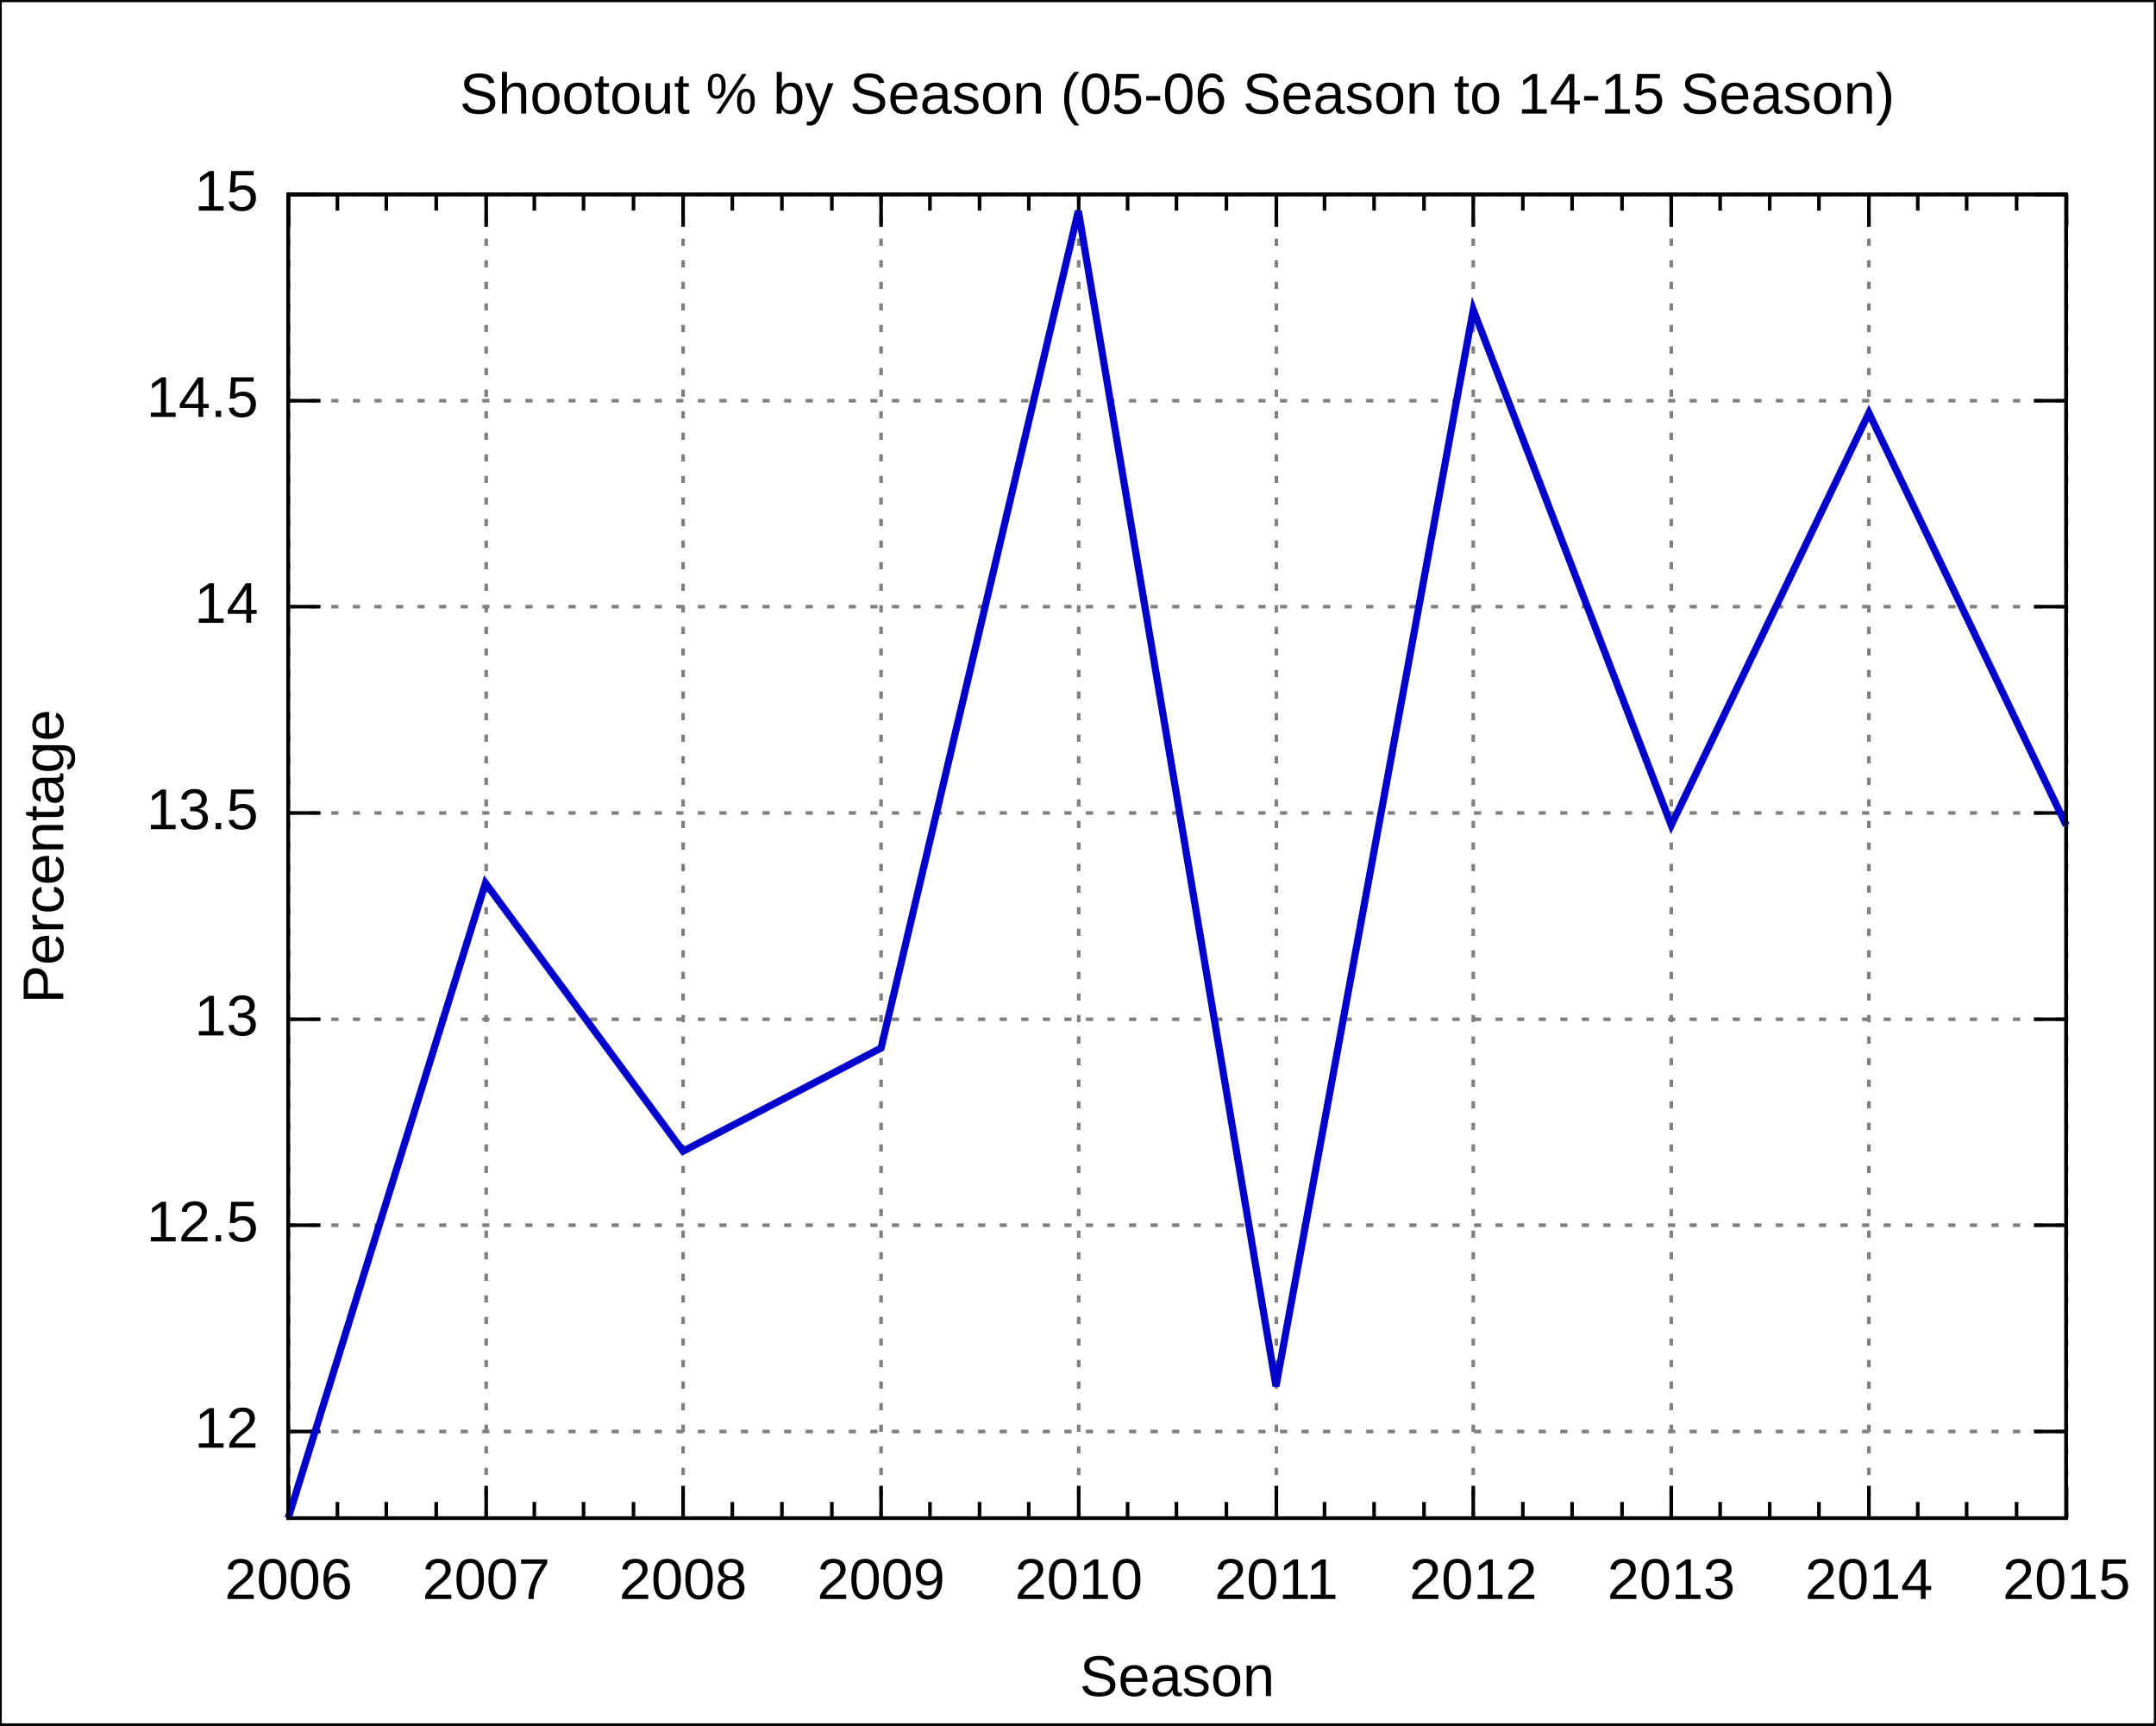
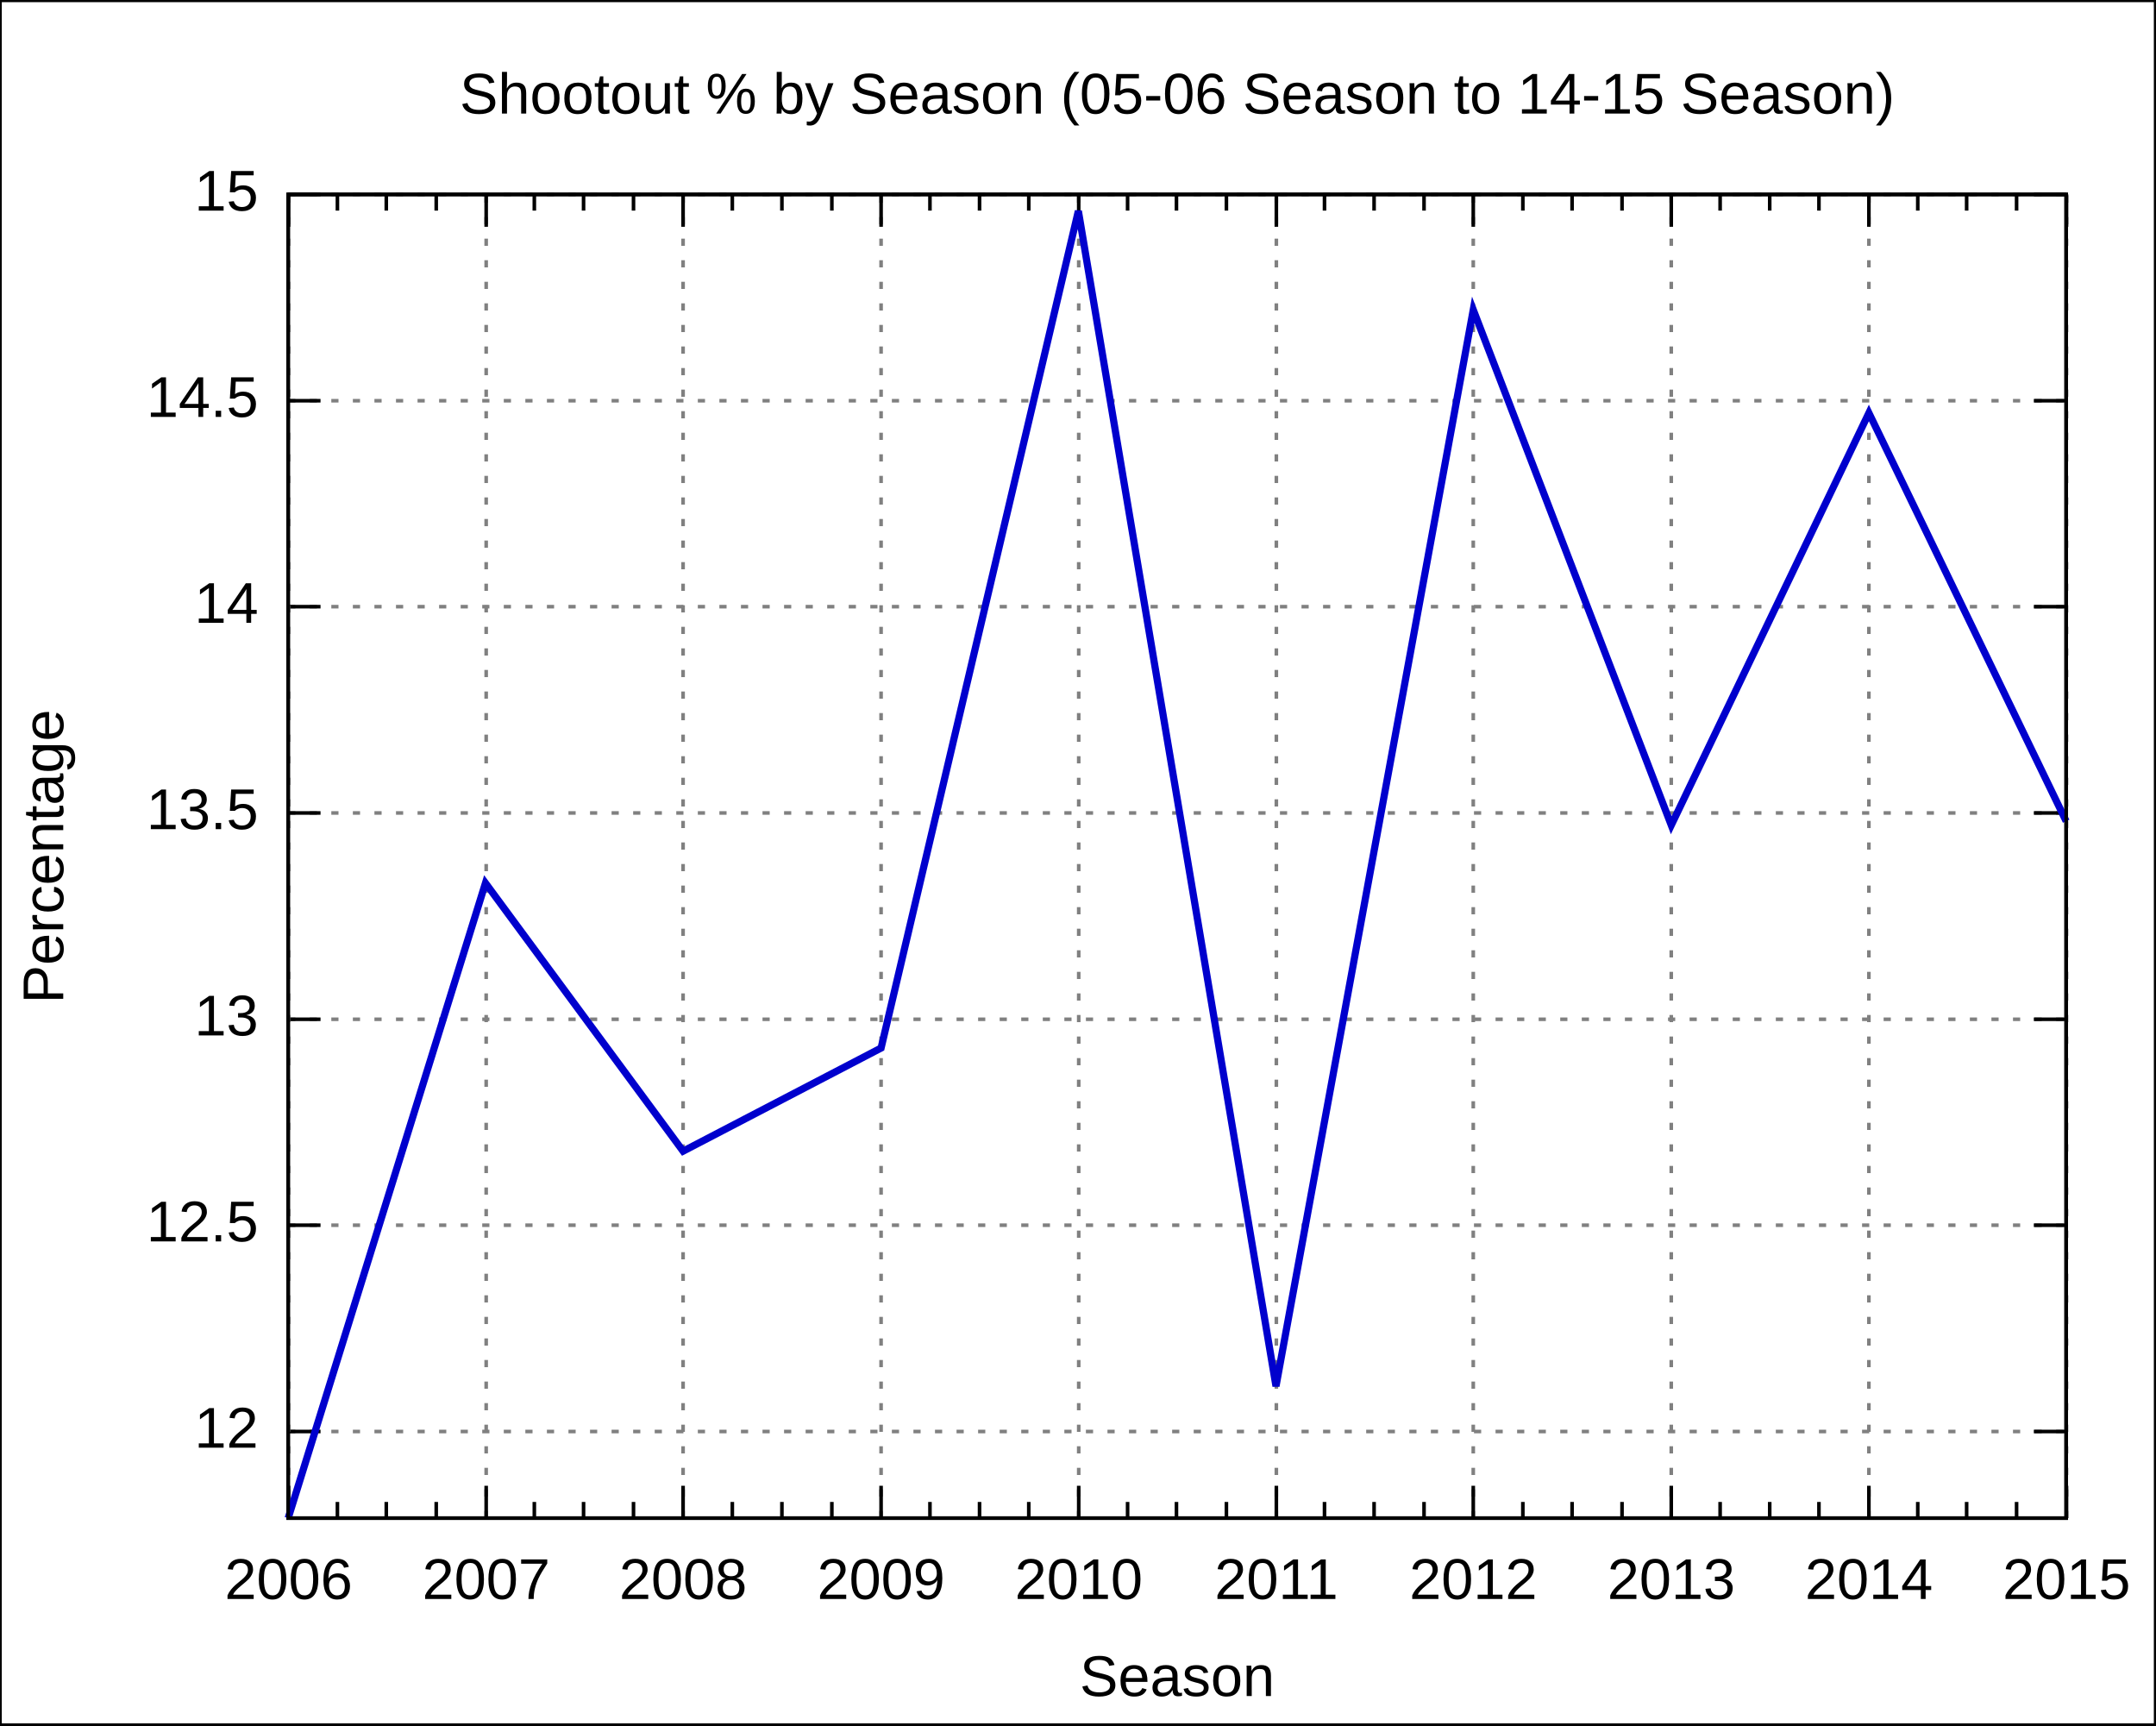
<svg xmlns="http://www.w3.org/2000/svg" xmlns:xlink="http://www.w3.org/1999/xlink" width="600" height="480" viewBox="0 0 600 480">
  <g id="gnuplot_canvas">
    <rect x="0" y="0" width="600" height="480" fill="none" />
    <defs>
      <circle id="gpDot" r="0.5" stroke-width="0.5" />
      <path id="gpPt0" stroke-width="0.222" stroke="currentColor" d="M-1,0 h2 M0,-1 v2" />
      <path id="gpPt1" stroke-width="0.222" stroke="currentColor" d="M-1,-1 L1,1 M1,-1 L-1,1" />
      <path id="gpPt2" stroke-width="0.222" stroke="currentColor" d="M-1,0 L1,0 M0,-1 L0,1 M-1,-1 L1,1 M-1,1 L1,-1" />
      <rect id="gpPt3" stroke-width="0.222" stroke="currentColor" x="-1" y="-1" width="2" height="2" />
      <rect id="gpPt4" stroke-width="0.222" stroke="currentColor" fill="currentColor" x="-1" y="-1" width="2" height="2" />
      <circle id="gpPt5" stroke-width="0.222" stroke="currentColor" cx="0" cy="0" r="1" />
      <use xlink:href="#gpPt5" id="gpPt6" fill="currentColor" stroke="none" />
      <path id="gpPt7" stroke-width="0.222" stroke="currentColor" d="M0,-1.33 L-1.33,0.67 L1.33,0.67 z" />
      <use xlink:href="#gpPt7" id="gpPt8" fill="currentColor" stroke="none" />
      <use xlink:href="#gpPt7" id="gpPt9" stroke="currentColor" transform="rotate(180)" />
      <use xlink:href="#gpPt9" id="gpPt10" fill="currentColor" stroke="none" />
      <use xlink:href="#gpPt3" id="gpPt11" stroke="currentColor" transform="rotate(45)" />
      <use xlink:href="#gpPt11" id="gpPt12" fill="currentColor" stroke="none" />
    </defs>
    <g style="fill:none; color:white; stroke:currentColor; stroke-width:1.00; stroke-linecap:butt; stroke-linejoin:miter">
</g>
    <g style="fill:none; color:black; stroke:currentColor; stroke-width:1.00; stroke-linecap:butt; stroke-linejoin:miter">
      <g style="stroke:none; shape-rendering:crispEdges">
        <polygon fill="rgb(255, 255, 255)" points="0.0,480.0 599.9,480.0 599.9,0.1 0.0,0.1 " />
      </g>
      <path stroke="black" d="M0.0,480.0 L0.0,0.1 L599.9,0.1 L599.9,480.0 L0.0,480.0  " />
    </g>
    <g style="fill:none; color:gray; stroke:currentColor; stroke-width:1.00; stroke-linecap:butt; stroke-linejoin:miter">
      <path stroke="gray" stroke-dasharray=" 2,4" class="gridline" d="M80.2,398.3 L575.0,398.3  " />
    </g>
    <g style="fill:none; color:black; stroke:currentColor; stroke-width:1.00; stroke-linecap:butt; stroke-linejoin:miter">
      <path stroke="black" d="M80.2,398.3 L89.2,398.3 M575.0,398.3 L566.0,398.3  " />
      <g transform="translate(71.9,402.8)" style="stroke:none; fill:black; font-family:Arial; font-size:12.00pt; text-anchor:end">
        <text> 12</text>
      </g>
    </g>
    <g style="fill:none; color:gray; stroke:currentColor; stroke-width:1.00; stroke-linecap:butt; stroke-linejoin:miter">
      <path stroke="gray" stroke-dasharray=" 2,4" class="gridline" d="M80.2,340.9 L575.0,340.9  " />
    </g>
    <g style="fill:none; color:black; stroke:currentColor; stroke-width:1.00; stroke-linecap:butt; stroke-linejoin:miter">
      <path stroke="black" d="M80.2,340.9 L89.2,340.9 M575.0,340.9 L566.0,340.9  " />
      <g transform="translate(71.9,345.4)" style="stroke:none; fill:black; font-family:Arial; font-size:12.00pt; text-anchor:end">
        <text> 12.5</text>
      </g>
    </g>
    <g style="fill:none; color:gray; stroke:currentColor; stroke-width:1.00; stroke-linecap:butt; stroke-linejoin:miter">
      <path stroke="gray" stroke-dasharray=" 2,4" class="gridline" d="M80.2,283.6 L575.0,283.6  " />
    </g>
    <g style="fill:none; color:black; stroke:currentColor; stroke-width:1.00; stroke-linecap:butt; stroke-linejoin:miter">
      <path stroke="black" d="M80.2,283.6 L89.2,283.6 M575.0,283.6 L566.0,283.6  " />
      <g transform="translate(71.9,288.1)" style="stroke:none; fill:black; font-family:Arial; font-size:12.00pt; text-anchor:end">
        <text> 13</text>
      </g>
    </g>
    <g style="fill:none; color:gray; stroke:currentColor; stroke-width:1.00; stroke-linecap:butt; stroke-linejoin:miter">
      <path stroke="gray" stroke-dasharray=" 2,4" class="gridline" d="M80.2,226.2 L575.0,226.2  " />
    </g>
    <g style="fill:none; color:black; stroke:currentColor; stroke-width:1.00; stroke-linecap:butt; stroke-linejoin:miter">
      <path stroke="black" d="M80.2,226.2 L89.2,226.2 M575.0,226.2 L566.0,226.2  " />
      <g transform="translate(71.9,230.7)" style="stroke:none; fill:black; font-family:Arial; font-size:12.00pt; text-anchor:end">
        <text> 13.5</text>
      </g>
    </g>
    <g style="fill:none; color:gray; stroke:currentColor; stroke-width:1.00; stroke-linecap:butt; stroke-linejoin:miter">
      <path stroke="gray" stroke-dasharray=" 2,4" class="gridline" d="M80.2,168.8 L575.0,168.8  " />
    </g>
    <g style="fill:none; color:black; stroke:currentColor; stroke-width:1.00; stroke-linecap:butt; stroke-linejoin:miter">
      <path stroke="black" d="M80.2,168.8 L89.2,168.8 M575.0,168.8 L566.0,168.8  " />
      <g transform="translate(71.9,173.3)" style="stroke:none; fill:black; font-family:Arial; font-size:12.00pt; text-anchor:end">
        <text> 14</text>
      </g>
    </g>
    <g style="fill:none; color:gray; stroke:currentColor; stroke-width:1.00; stroke-linecap:butt; stroke-linejoin:miter">
      <path stroke="gray" stroke-dasharray=" 2,4" class="gridline" d="M80.2,111.5 L575.0,111.5  " />
    </g>
    <g style="fill:none; color:black; stroke:currentColor; stroke-width:1.00; stroke-linecap:butt; stroke-linejoin:miter">
      <path stroke="black" d="M80.2,111.5 L89.2,111.5 M575.0,111.5 L566.0,111.5  " />
      <g transform="translate(71.9,116.0)" style="stroke:none; fill:black; font-family:Arial; font-size:12.00pt; text-anchor:end">
        <text> 14.5</text>
      </g>
    </g>
    <g style="fill:none; color:gray; stroke:currentColor; stroke-width:1.00; stroke-linecap:butt; stroke-linejoin:miter">
      <path stroke="gray" stroke-dasharray=" 2,4" class="gridline" d="M80.2,54.1 L575.0,54.1  " />
    </g>
    <g style="fill:none; color:black; stroke:currentColor; stroke-width:1.00; stroke-linecap:butt; stroke-linejoin:miter">
      <path stroke="black" d="M80.2,54.1 L89.2,54.1 M575.0,54.1 L566.0,54.1  " />
      <g transform="translate(71.9,58.6)" style="stroke:none; fill:black; font-family:Arial; font-size:12.00pt; text-anchor:end">
        <text> 15</text>
      </g>
    </g>
    <g style="fill:none; color:gray; stroke:currentColor; stroke-width:1.00; stroke-linecap:butt; stroke-linejoin:miter">
      <path stroke="gray" stroke-dasharray=" 2,4" class="gridline" d="M80.3,422.4 L80.3,54.1  " />
    </g>
    <g style="fill:none; color:black; stroke:currentColor; stroke-width:1.00; stroke-linecap:butt; stroke-linejoin:miter">
      <path stroke="black" d="M80.3,422.4 L80.3,413.4 M80.3,54.1 L80.3,63.1  " />
      <g transform="translate(80.3,444.9)" style="stroke:none; fill:black; font-family:Arial; font-size:12.00pt; text-anchor:middle">
        <text>2006</text>
      </g>
      <path stroke="black" d="M93.9,422.4 L93.9,417.9 M93.9,54.1 L93.9,58.6 M107.5,422.4 L107.5,417.9 M107.5,54.1 L107.5,58.6    M121.4,422.4 L121.4,417.9 M121.4,54.1 L121.4,58.6  " />
    </g>
    <g style="fill:none; color:gray; stroke:currentColor; stroke-width:1.00; stroke-linecap:butt; stroke-linejoin:miter">
      <path stroke="gray" stroke-dasharray=" 2,4" class="gridline" d="M135.3,422.4 L135.3,54.1  " />
    </g>
    <g style="fill:none; color:black; stroke:currentColor; stroke-width:1.00; stroke-linecap:butt; stroke-linejoin:miter">
      <path stroke="black" d="M135.3,422.4 L135.3,413.4 M135.3,54.1 L135.3,63.1  " />
      <g transform="translate(135.3,444.9)" style="stroke:none; fill:black; font-family:Arial; font-size:12.00pt; text-anchor:middle">
        <text>2007</text>
      </g>
      <path stroke="black" d="M148.7,422.4 L148.7,417.9 M148.7,54.1 L148.7,58.6 M162.4,422.4 L162.4,417.9 M162.4,54.1 L162.4,58.6    M176.3,422.4 L176.3,417.9 M176.3,54.1 L176.3,58.6  " />
    </g>
    <g style="fill:none; color:gray; stroke:currentColor; stroke-width:1.00; stroke-linecap:butt; stroke-linejoin:miter">
      <path stroke="gray" stroke-dasharray=" 2,4" class="gridline" d="M190.1,422.4 L190.1,54.1  " />
    </g>
    <g style="fill:none; color:black; stroke:currentColor; stroke-width:1.00; stroke-linecap:butt; stroke-linejoin:miter">
      <path stroke="black" d="M190.1,422.4 L190.1,413.4 M190.1,54.1 L190.1,63.1  " />
      <g transform="translate(190.1,444.9)" style="stroke:none; fill:black; font-family:Arial; font-size:12.00pt; text-anchor:middle">
        <text>2008</text>
      </g>
      <path stroke="black" d="M203.8,422.4 L203.8,417.9 M203.8,54.1 L203.8,58.6 M217.6,422.4 L217.6,417.9 M217.6,54.1 L217.6,58.6    M231.5,422.4 L231.5,417.9 M231.5,54.1 L231.5,58.6  " />
    </g>
    <g style="fill:none; color:gray; stroke:currentColor; stroke-width:1.00; stroke-linecap:butt; stroke-linejoin:miter">
      <path stroke="gray" stroke-dasharray=" 2,4" class="gridline" d="M245.2,422.4 L245.2,54.1  " />
    </g>
    <g style="fill:none; color:black; stroke:currentColor; stroke-width:1.00; stroke-linecap:butt; stroke-linejoin:miter">
      <path stroke="black" d="M245.2,422.4 L245.2,413.4 M245.2,54.1 L245.2,63.1  " />
      <g transform="translate(245.2,444.9)" style="stroke:none; fill:black; font-family:Arial; font-size:12.00pt; text-anchor:middle">
        <text>2009</text>
      </g>
      <path stroke="black" d="M258.8,422.4 L258.8,417.9 M258.8,54.1 L258.8,58.6 M272.6,422.4 L272.6,417.9 M272.6,54.1 L272.6,58.6    M286.3,422.4 L286.3,417.9 M286.3,54.1 L286.3,58.6  " />
    </g>
    <g style="fill:none; color:gray; stroke:currentColor; stroke-width:1.00; stroke-linecap:butt; stroke-linejoin:miter">
      <path stroke="gray" stroke-dasharray=" 2,4" class="gridline" d="M300.2,422.4 L300.2,54.1  " />
    </g>
    <g style="fill:none; color:black; stroke:currentColor; stroke-width:1.00; stroke-linecap:butt; stroke-linejoin:miter">
      <path stroke="black" d="M300.2,422.4 L300.2,413.4 M300.2,54.1 L300.2,63.1  " />
      <g transform="translate(300.2,444.9)" style="stroke:none; fill:black; font-family:Arial; font-size:12.00pt; text-anchor:middle">
        <text>2010</text>
      </g>
      <path stroke="black" d="M313.8,422.4 L313.8,417.9 M313.8,54.1 L313.8,58.6 M327.4,422.4 L327.4,417.9 M327.4,54.1 L327.4,58.6    M341.3,422.4 L341.3,417.9 M341.3,54.1 L341.3,58.6  " />
    </g>
    <g style="fill:none; color:gray; stroke:currentColor; stroke-width:1.00; stroke-linecap:butt; stroke-linejoin:miter">
      <path stroke="gray" stroke-dasharray=" 2,4" class="gridline" d="M355.2,422.4 L355.2,54.1  " />
    </g>
    <g style="fill:none; color:black; stroke:currentColor; stroke-width:1.00; stroke-linecap:butt; stroke-linejoin:miter">
      <path stroke="black" d="M355.2,422.4 L355.2,413.4 M355.2,54.1 L355.2,63.1  " />
      <g transform="translate(355.2,444.9)" style="stroke:none; fill:black; font-family:Arial; font-size:12.00pt; text-anchor:middle">
        <text>2011</text>
      </g>
      <path stroke="black" d="M368.6,422.4 L368.6,417.9 M368.6,54.1 L368.6,58.6 M382.4,422.4 L382.4,417.9 M382.4,54.1 L382.4,58.6    M396.3,422.4 L396.3,417.9 M396.3,54.1 L396.3,58.6  " />
    </g>
    <g style="fill:none; color:gray; stroke:currentColor; stroke-width:1.00; stroke-linecap:butt; stroke-linejoin:miter">
      <path stroke="gray" stroke-dasharray=" 2,4" class="gridline" d="M410.0,422.4 L410.0,54.1  " />
    </g>
    <g style="fill:none; color:black; stroke:currentColor; stroke-width:1.00; stroke-linecap:butt; stroke-linejoin:miter">
      <path stroke="black" d="M410.0,422.4 L410.0,413.4 M410.0,54.1 L410.0,63.1  " />
      <g transform="translate(410.0,444.9)" style="stroke:none; fill:black; font-family:Arial; font-size:12.00pt; text-anchor:middle">
        <text>2012</text>
      </g>
      <path stroke="black" d="M423.8,422.4 L423.8,417.9 M423.8,54.1 L423.8,58.6 M437.5,422.4 L437.5,417.9 M437.5,54.1 L437.5,58.6    M451.4,422.4 L451.4,417.9 M451.4,54.1 L451.4,58.6  " />
    </g>
    <g style="fill:none; color:gray; stroke:currentColor; stroke-width:1.00; stroke-linecap:butt; stroke-linejoin:miter">
      <path stroke="gray" stroke-dasharray=" 2,4" class="gridline" d="M465.1,422.4 L465.1,54.1  " />
    </g>
    <g style="fill:none; color:black; stroke:currentColor; stroke-width:1.00; stroke-linecap:butt; stroke-linejoin:miter">
      <path stroke="black" d="M465.1,422.4 L465.1,413.4 M465.1,54.1 L465.1,63.1  " />
      <g transform="translate(465.1,444.9)" style="stroke:none; fill:black; font-family:Arial; font-size:12.00pt; text-anchor:middle">
        <text>2013</text>
      </g>
      <path stroke="black" d="M478.7,422.4 L478.7,417.9 M478.7,54.1 L478.7,58.6 M492.5,422.4 L492.5,417.9 M492.5,54.1 L492.5,58.6    M506.2,422.4 L506.2,417.9 M506.2,54.1 L506.2,58.6  " />
    </g>
    <g style="fill:none; color:gray; stroke:currentColor; stroke-width:1.00; stroke-linecap:butt; stroke-linejoin:miter">
      <path stroke="gray" stroke-dasharray=" 2,4" class="gridline" d="M520.1,422.4 L520.1,63.1 L520.1,54.1  " />
    </g>
    <g style="fill:none; color:black; stroke:currentColor; stroke-width:1.00; stroke-linecap:butt; stroke-linejoin:miter">
      <path stroke="black" d="M520.1,422.4 L520.1,413.4 M520.1,54.1 L520.1,63.1  " />
      <g transform="translate(520.1,444.9)" style="stroke:none; fill:black; font-family:Arial; font-size:12.00pt; text-anchor:middle">
        <text>2014</text>
      </g>
      <path stroke="black" d="M533.7,422.4 L533.7,417.9 M533.7,54.1 L533.7,58.6 M547.3,422.4 L547.3,417.9 M547.3,54.1 L547.3,58.6    M561.2,422.4 L561.2,417.9 M561.2,54.1 L561.2,58.6  " />
    </g>
    <g style="fill:none; color:gray; stroke:currentColor; stroke-width:1.00; stroke-linecap:butt; stroke-linejoin:miter">
      <path stroke="gray" stroke-dasharray=" 2,4" class="gridline" d="M575.1,422.4 L575.1,54.1  " />
    </g>
    <g style="fill:none; color:black; stroke:currentColor; stroke-width:1.00; stroke-linecap:butt; stroke-linejoin:miter">
      <path stroke="black" d="M575.1,422.4 L575.1,413.4 M575.1,54.1 L575.1,63.1  " />
      <g transform="translate(575.1,444.9)" style="stroke:none; fill:black; font-family:Arial; font-size:12.00pt; text-anchor:middle">
        <text>2015</text>
      </g>
      <path stroke="black" d="M80.2,54.1 L80.2,422.4 L575.0,422.4 L575.0,54.1 L80.2,54.1 Z  " />
      <g transform="translate(17.6,238.3) rotate(270)" style="stroke:none; fill:black; font-family:Arial; font-size:12.00pt; text-anchor:middle">
        <text>Percentage</text>
      </g>
      <g transform="translate(327.6,471.9)" style="stroke:none; fill:black; font-family:Arial; font-size:12.00pt; text-anchor:middle">
        <text>Season</text>
      </g>
      <g transform="translate(327.6,31.6)" style="stroke:none; fill:black; font-family:Arial; font-size:12.00pt; text-anchor:middle">
        <text>Shootout % by Season (05-06 Season to 14-15 Season)</text>
      </g>
    </g>
    <g id="gnuplot_plot_1">
      <g style="fill:none; color:white; stroke:black; stroke-width:2.00; stroke-linecap:butt; stroke-linejoin:miter">
</g>
      <g style="fill:none; color:red; stroke:currentColor; stroke-width:2.00; stroke-linecap:butt; stroke-linejoin:miter">
-         <path stroke="rgb(  0,   0, 205)" d="M575.0,229.6 L520.1,114.9 L465.1,229.6 L410.0,86.2 L355.1,385.7 L300.1,58.7 L245.2,291.6 L190.1,320.3    L135.1,245.7 L80.2,422.4  " />
+         <path stroke="rgb(  0,   0, 205)" d="M575.0,228.5 L520.1,114.9 L465.1,229.6 L410.0,86.2 L355.1,385.7 L300.1,58.7 L245.2,291.6 L190.1,320.3    L135.1,245.7 L80.2,422.4  " />
      </g>
    </g>
    <g style="fill:none; color:white; stroke:rgb(  0,   0, 205); stroke-width:1.00; stroke-linecap:butt; stroke-linejoin:miter">
</g>
    <g style="fill:none; color:black; stroke:currentColor; stroke-width:1.00; stroke-linecap:butt; stroke-linejoin:miter">
      <path stroke="black" d="M80.2,54.1 L80.2,422.4 L575.0,422.4 L575.0,54.1 L80.2,54.1 Z  " />
    </g>
  </g>
</svg>
